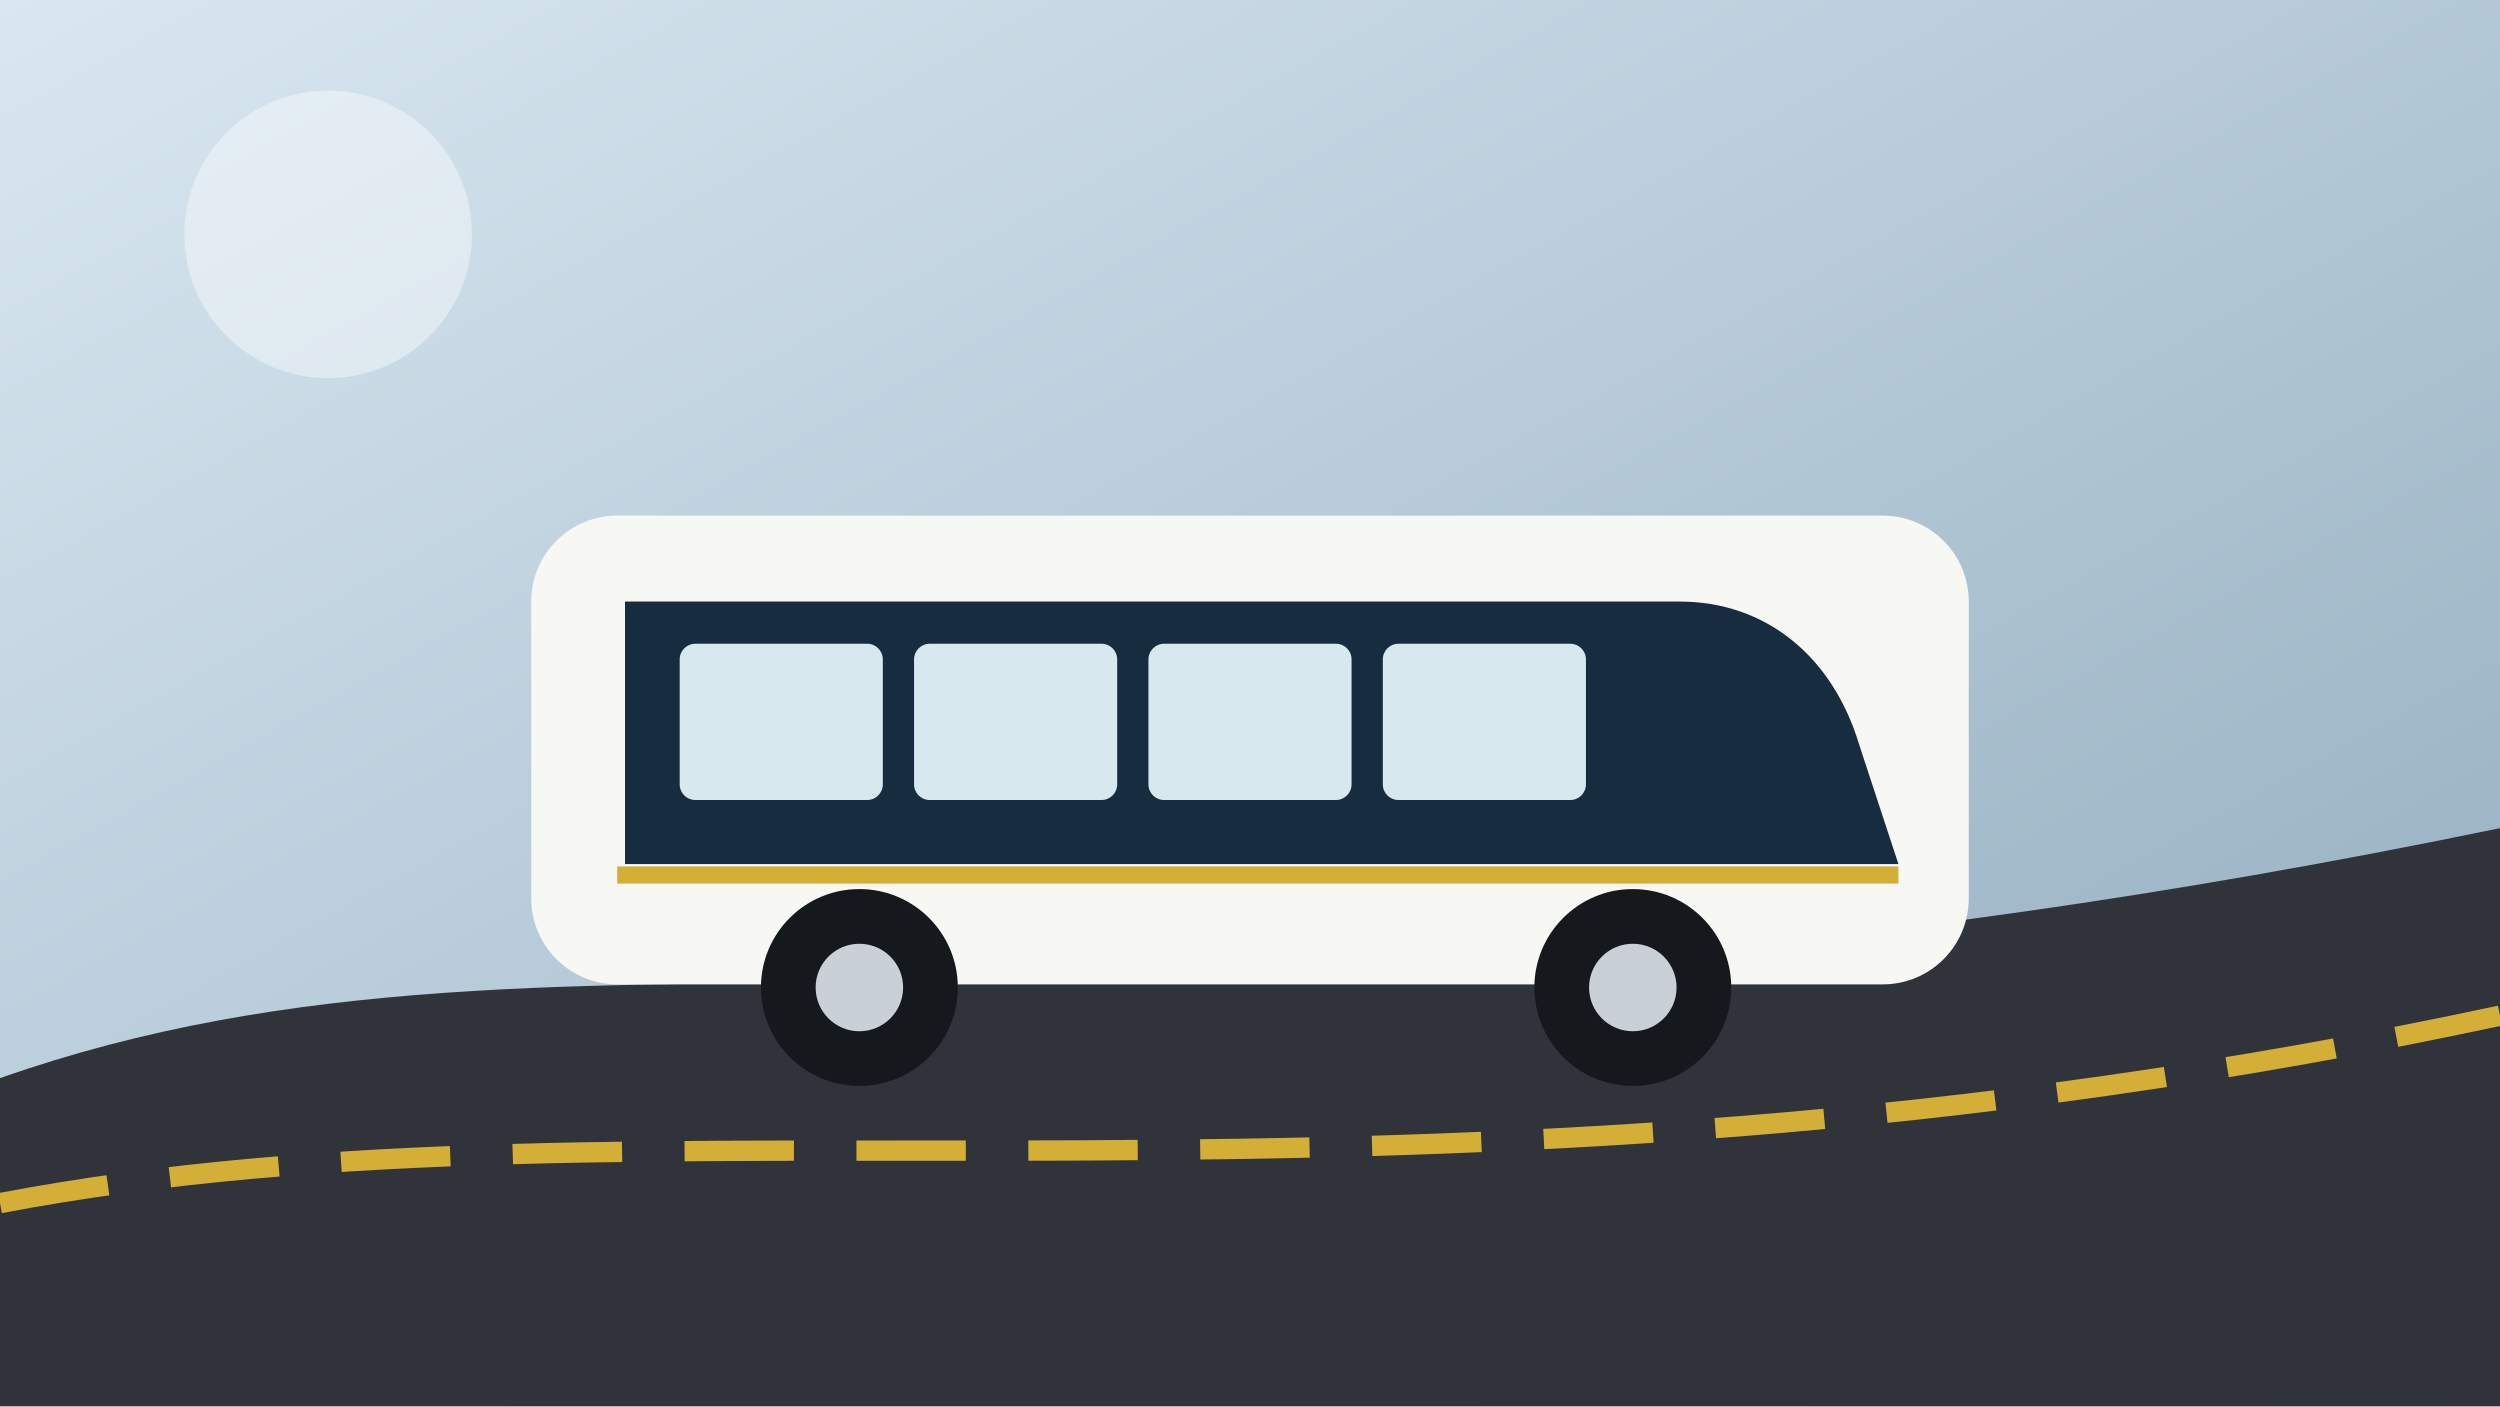
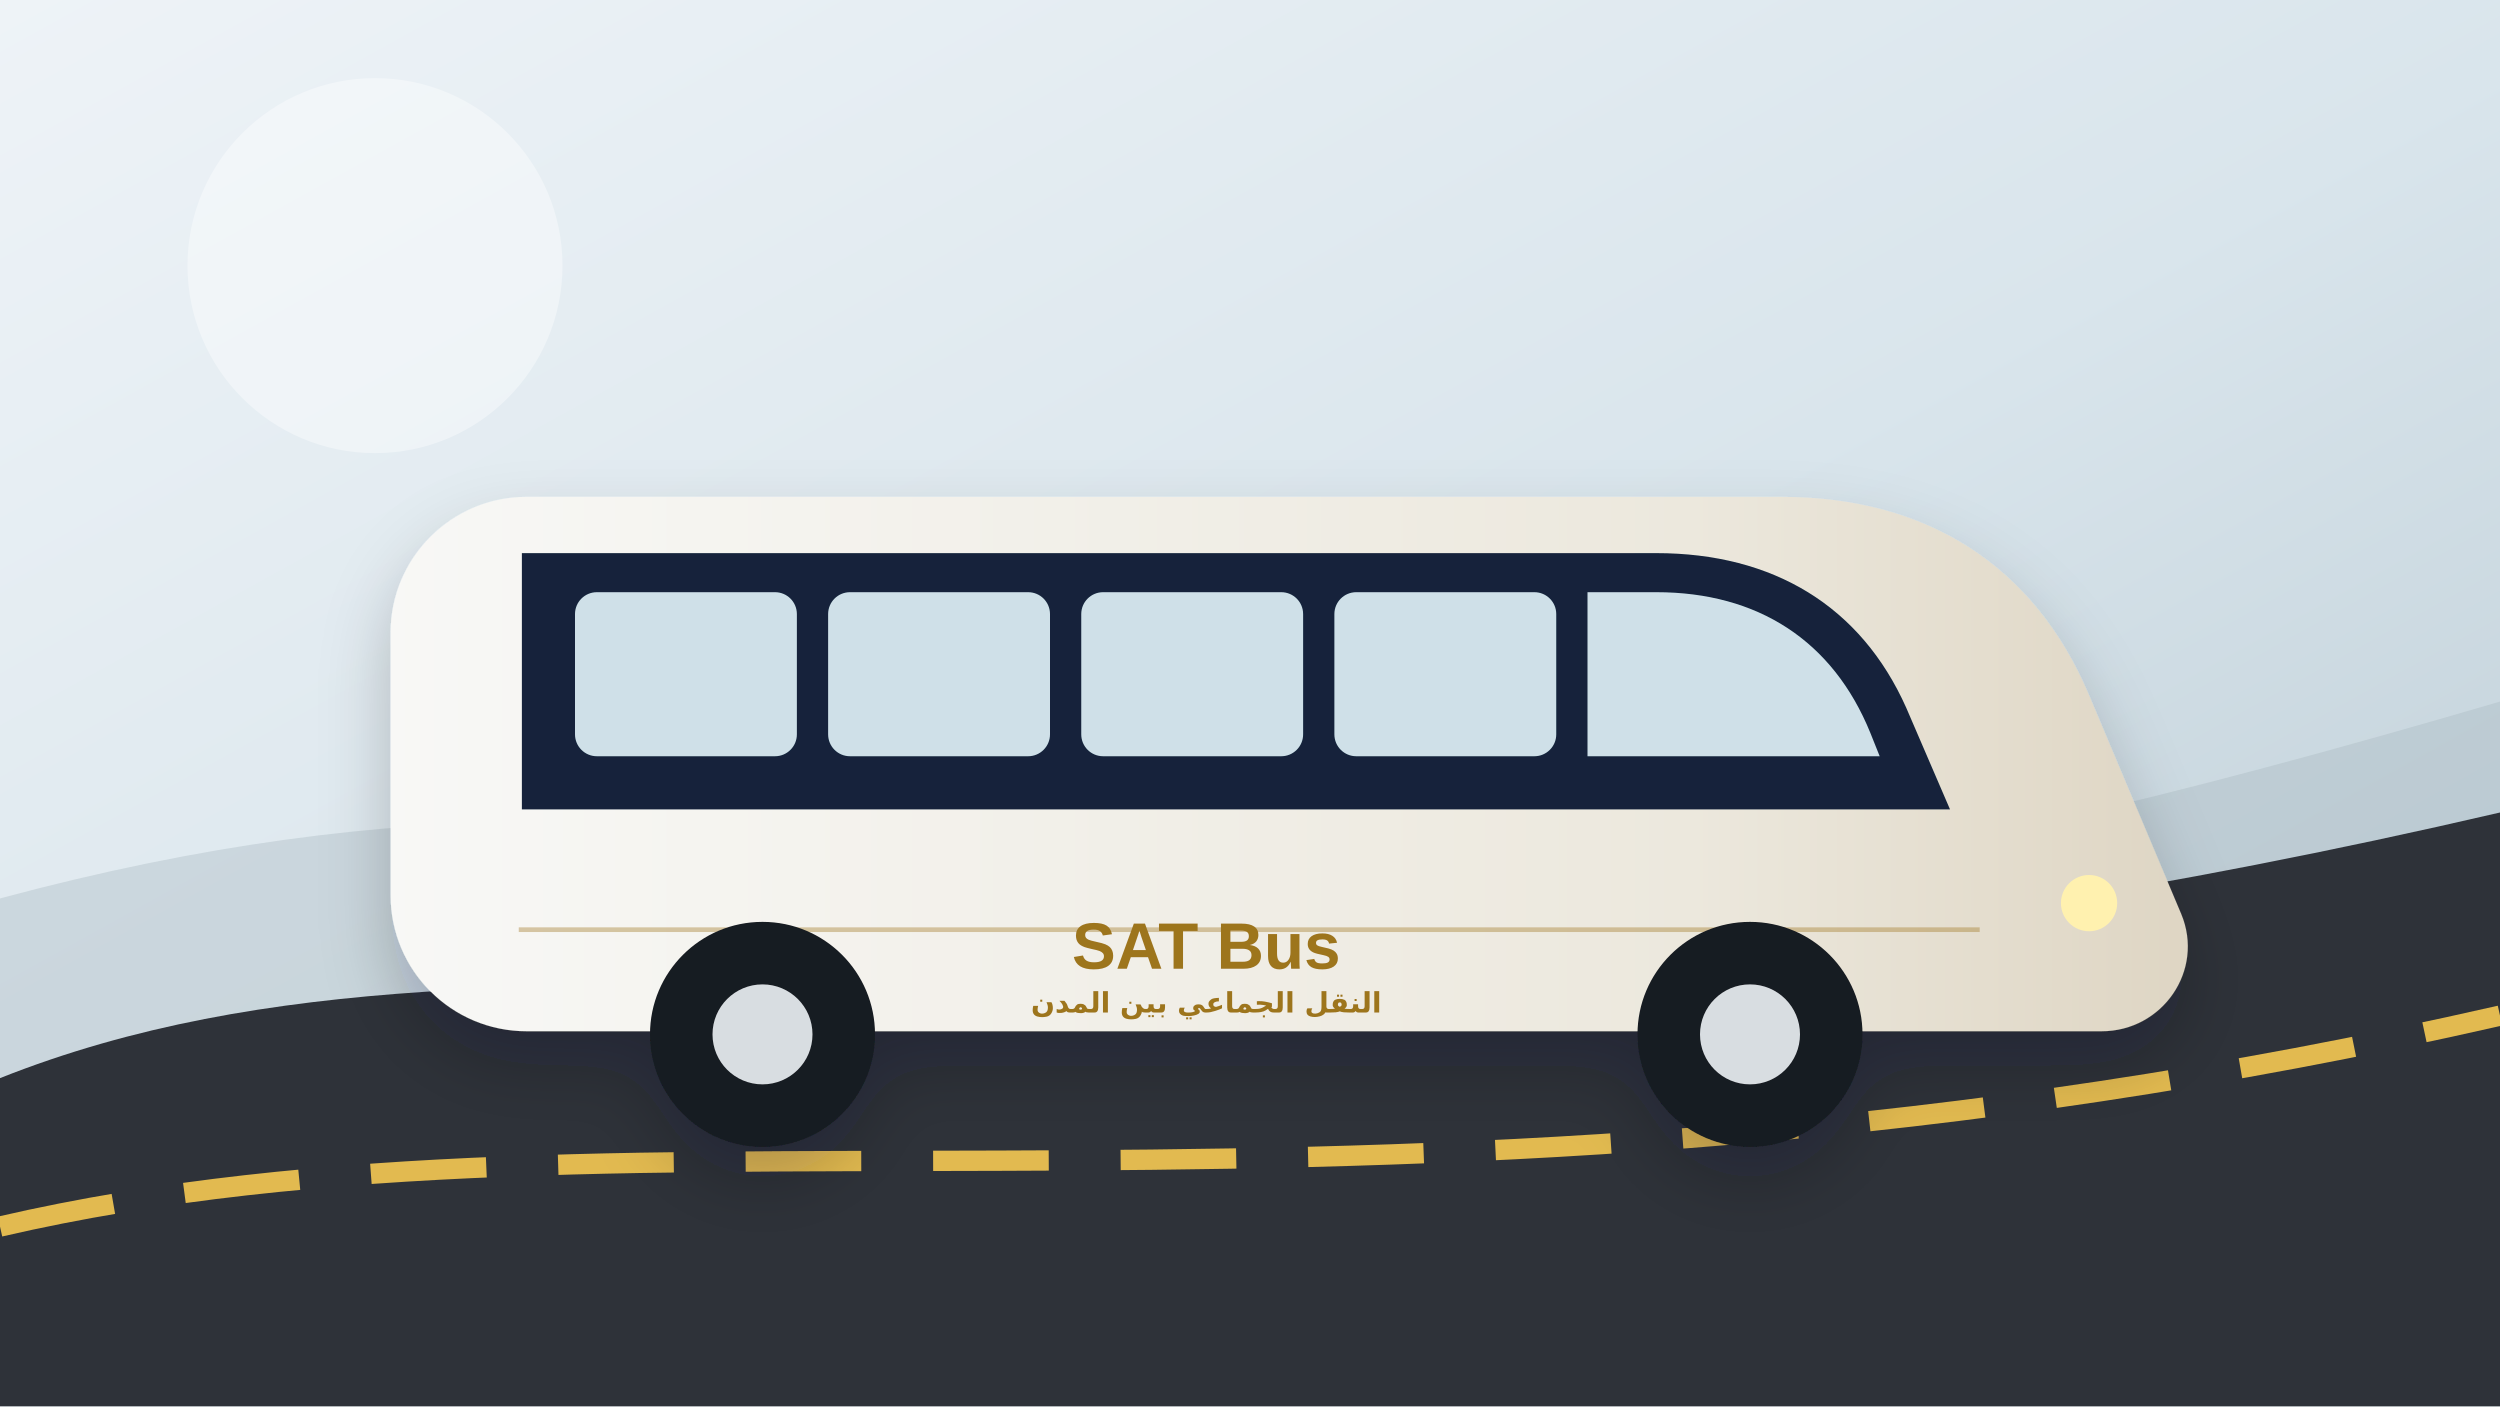
- <svg xmlns="http://www.w3.org/2000/svg" viewBox="0 0 1600 900" role="img" aria-label="حافلة نقل حديثة">
+ <svg xmlns="http://www.w3.org/2000/svg" viewBox="0 0 1600 900" role="img" aria-label="حافلة حديثة على طريق بين المدن">
  <defs>
-     <linearGradient id="s" x1="0" x2="1" y1="0" y2="1">
-       <stop stop-color="#d9e7f1" />
-       <stop offset="1" stop-color="#8ea9bb" />
+     <linearGradient id="sky" x1="0" x2="1" y1="0" y2="1">
+       <stop stop-color="#eef3f7" />
+       <stop offset=".52" stop-color="#d9e5ec" />
+       <stop offset="1" stop-color="#b9c9d2" />
    </linearGradient>
+     <linearGradient id="bus" x1="0" x2="1">
+       <stop stop-color="#f8f8f6" />
+       <stop offset=".72" stop-color="#ece8dd" />
+       <stop offset="1" stop-color="#ded5c3" />
+     </linearGradient>
+     <linearGradient id="gold" x1="0" x2="1">
+       <stop stop-color="#9c6e18" />
+       <stop offset=".5" stop-color="#e2ba50" />
+       <stop offset="1" stop-color="#a57418" />
+     </linearGradient>
+     <filter id="shadow" x="-20%" y="-20%" width="140%" height="160%">
+       <feDropShadow dx="0" dy="22" stdDeviation="22" flood-color="#111827" flood-opacity=".22" />
+     </filter>
  </defs>
-   <rect width="1600" height="900" fill="url(#s)" />
-   <circle cx="210" cy="150" r="92" fill="#fff" opacity=".4" />
-   <path d="M0 690C370 560 730 710 1600 530V900H0Z" fill="#30343a" />
-   <path d="M0 770C420 690 900 800 1600 650" fill="none" stroke="#d4af37" stroke-width="13" stroke-dasharray="70 40" />
-   <g transform="translate(340 330)">
-     <rect width="920" height="300" rx="55" fill="#f7f7f4" />
-     <path d="M60 55h675c55 0 98 35 115 92l25 76H60Z" fill="#172c3e" />
-     <g fill="#d7e8ef">
-       <rect x="95" y="82" width="130" height="100" rx="10" />
-       <rect x="245" y="82" width="130" height="100" rx="10" />
-       <rect x="395" y="82" width="130" height="100" rx="10" />
-       <rect x="545" y="82" width="130" height="100" rx="10" />
+   <rect width="1600" height="900" fill="url(#sky)" />
+   <circle cx="240" cy="170" r="120" fill="#fff" opacity=".38" />
+   <path d="M0 575C260 505 445 520 655 555c290 49 519 19 945-106v451H0Z" fill="#a9b8bf" opacity=".38" />
+   <path d="M0 690C340 555 735 721 1600 520V900H0Z" fill="#2e3239" />
+   <path d="M0 785C410 690 890 812 1600 650" fill="none" stroke="#e2ba50" stroke-width="13" stroke-dasharray="74 46" />
+   <g filter="url(#shadow)" transform="translate(250 278)">
+     <path d="M105 40h785c93 0 162 44 197 127l59 140c15 36-12 75-51 75H87c-48 0-87-39-87-87V127C0 79 39 40 87 40Z" fill="url(#bus)" />
+     <path d="M84 76h726c75 0 131 34 160 99l28 65H84Z" fill="#12243b" />
+     <g fill="#cfe0e8">
+       <rect x="118" y="101" width="142" height="105" rx="14" />
+       <rect x="280" y="101" width="142" height="105" rx="14" />
+       <rect x="442" y="101" width="142" height="105" rx="14" />
+       <rect x="604" y="101" width="142" height="105" rx="14" />
+       <path d="M766 101h44c65 0 113 31 137 90l6 15H766Z" />
    </g>
-     <path d="M55 230h820" stroke="#d4af37" stroke-width="11" />
-     <circle cx="210" cy="302" r="63" fill="#15191e" />
-     <circle cx="210" cy="302" r="28" fill="#c9d0d6" />
-     <circle cx="705" cy="302" r="63" fill="#15191e" />
-     <circle cx="705" cy="302" r="28" fill="#c9d0d6" />
+     <path d="M68 272h1016" stroke="url(#gold)" stroke-width="14" />
+     <path d="M82 317h935" stroke="#9f731c" stroke-width="3" opacity=".38" />
+     <g fill="#161a20">
+       <circle cx="238" cy="384" r="72" />
+       <circle cx="870" cy="384" r="72" />
+     </g>
+     <g fill="#d8dde1">
+       <circle cx="238" cy="384" r="32" />
+       <circle cx="870" cy="384" r="32" />
+     </g>
+     <circle cx="1087" cy="300" r="18" fill="#fff1af" />
+     <g font-family="Tahoma,Arial,sans-serif" fill="#9d741f">
+       <text x="522" y="342" text-anchor="middle" font-size="42" font-weight="900">SAT Bus</text>
+       <text x="522" y="370" text-anchor="middle" font-size="18" font-weight="700">النقل الجماعي بين المدن</text>
+     </g>
  </g>
</svg>
